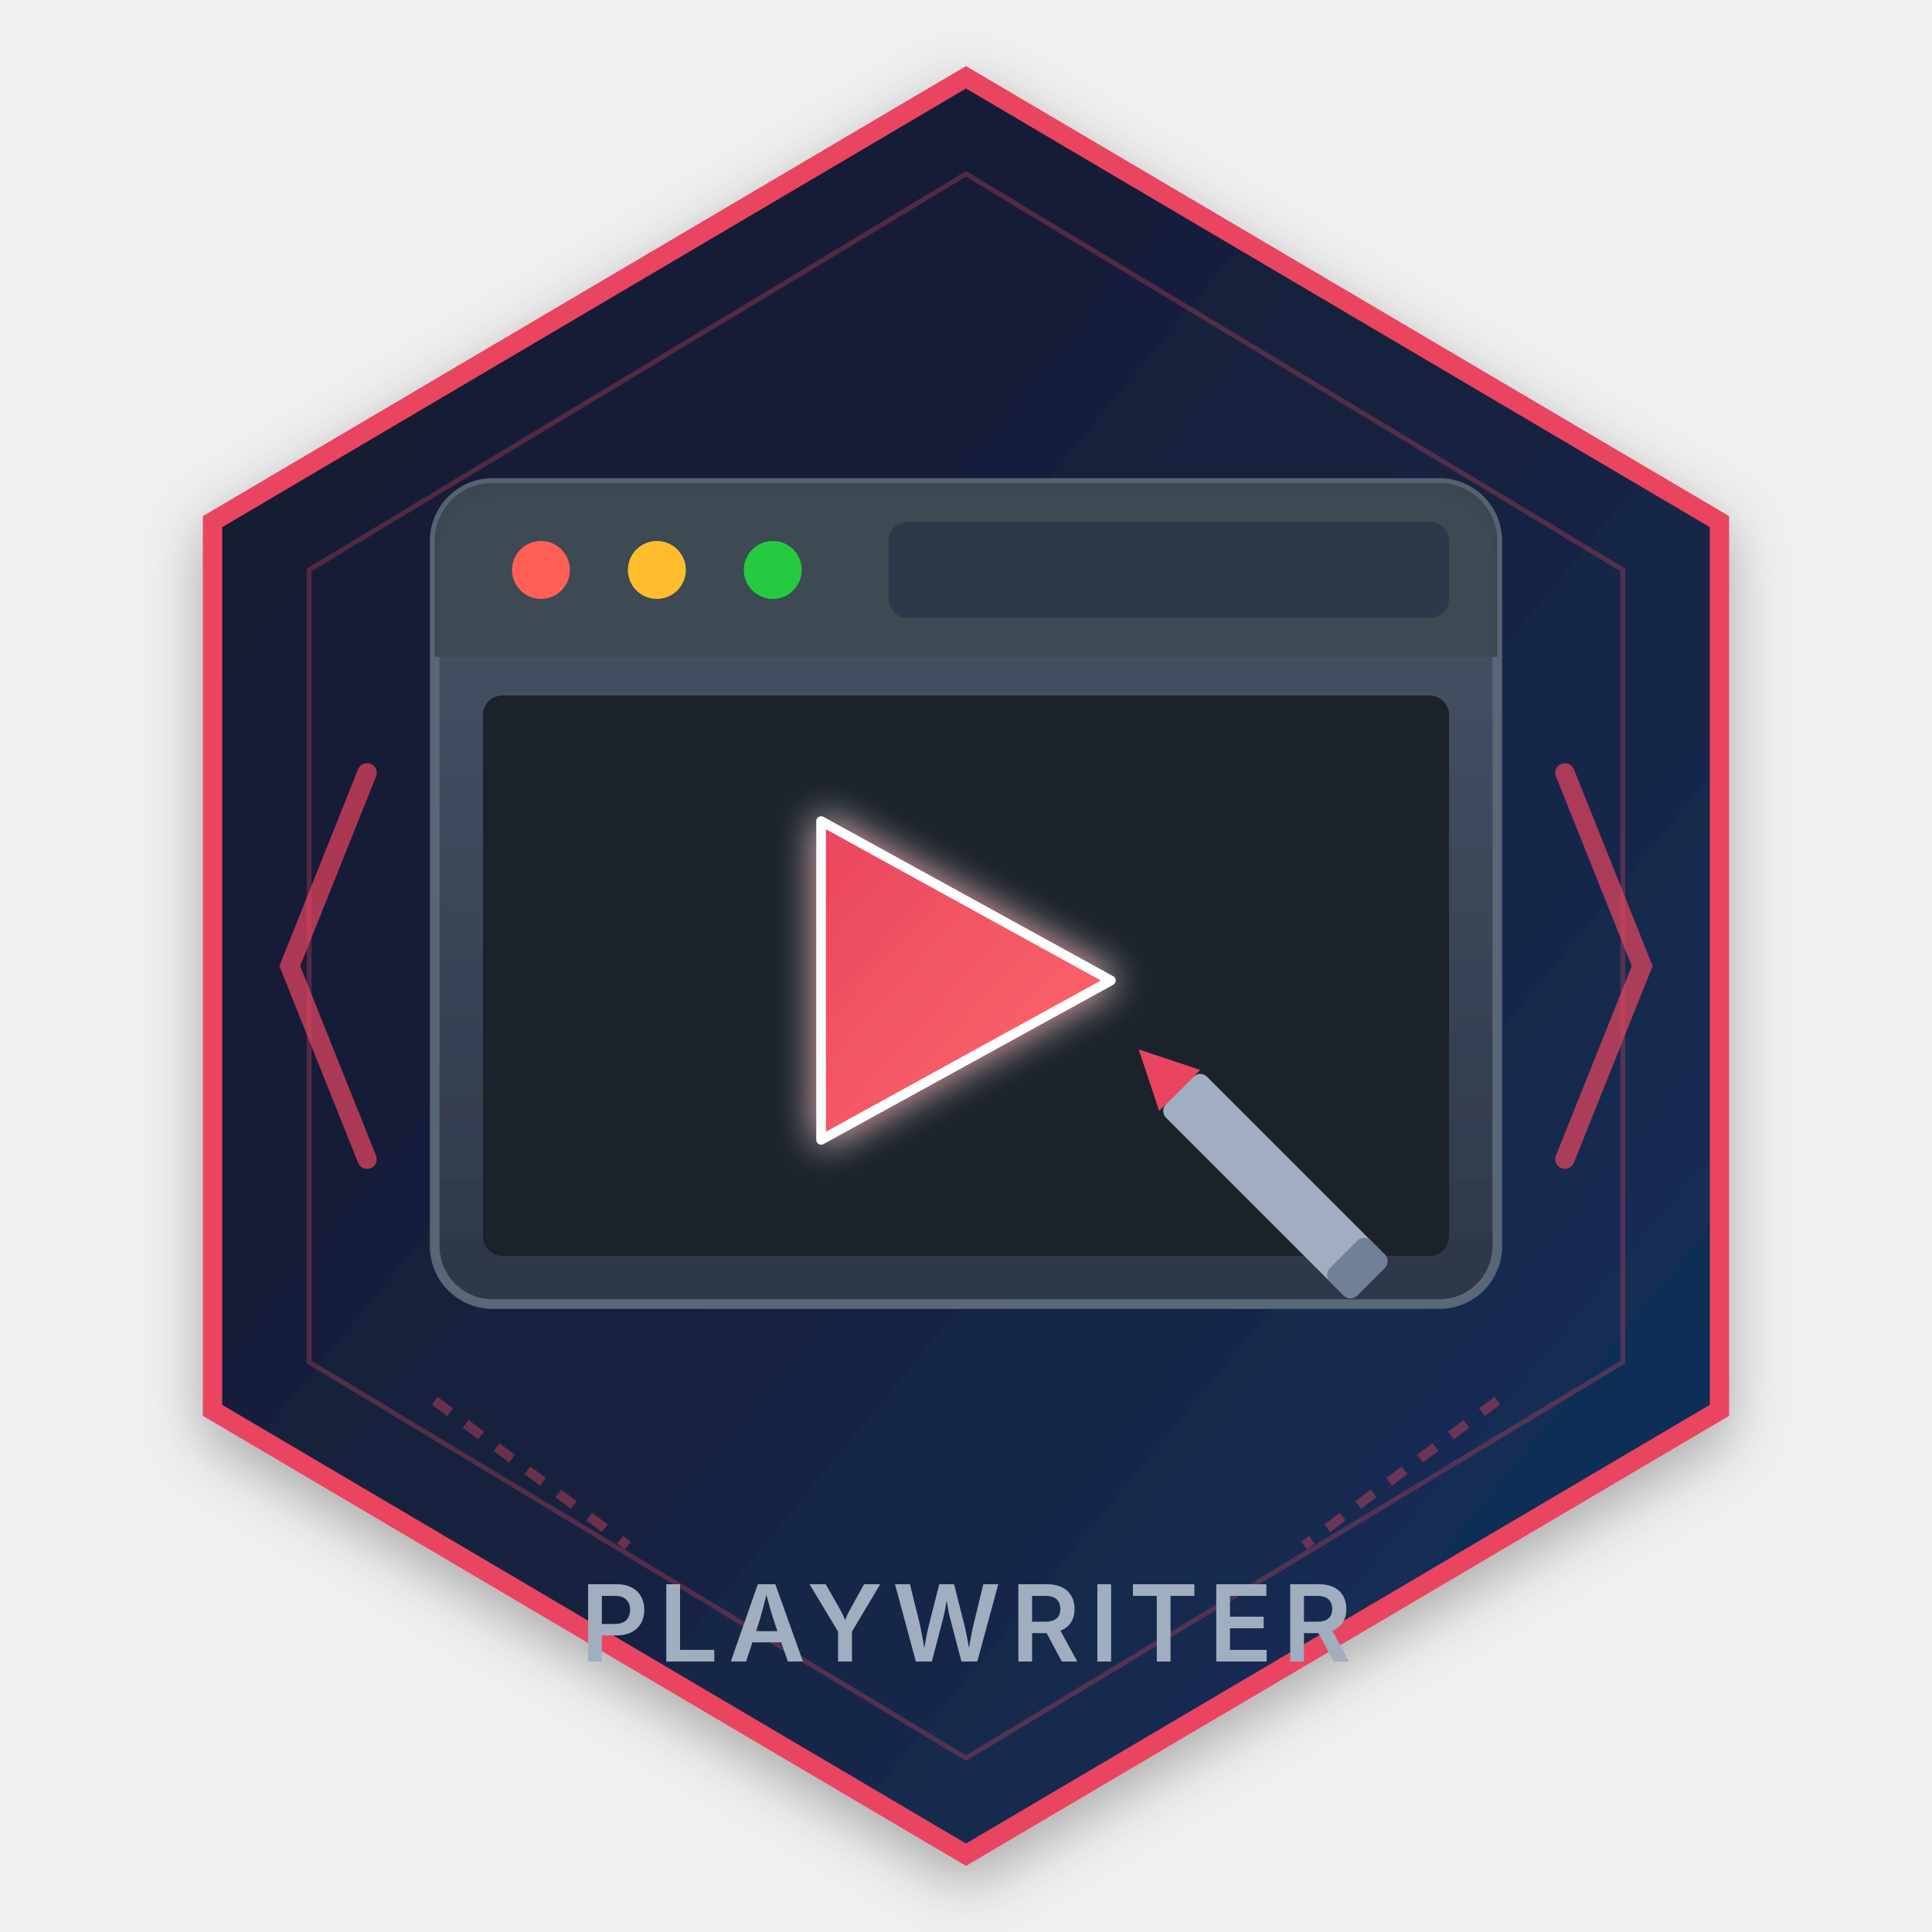
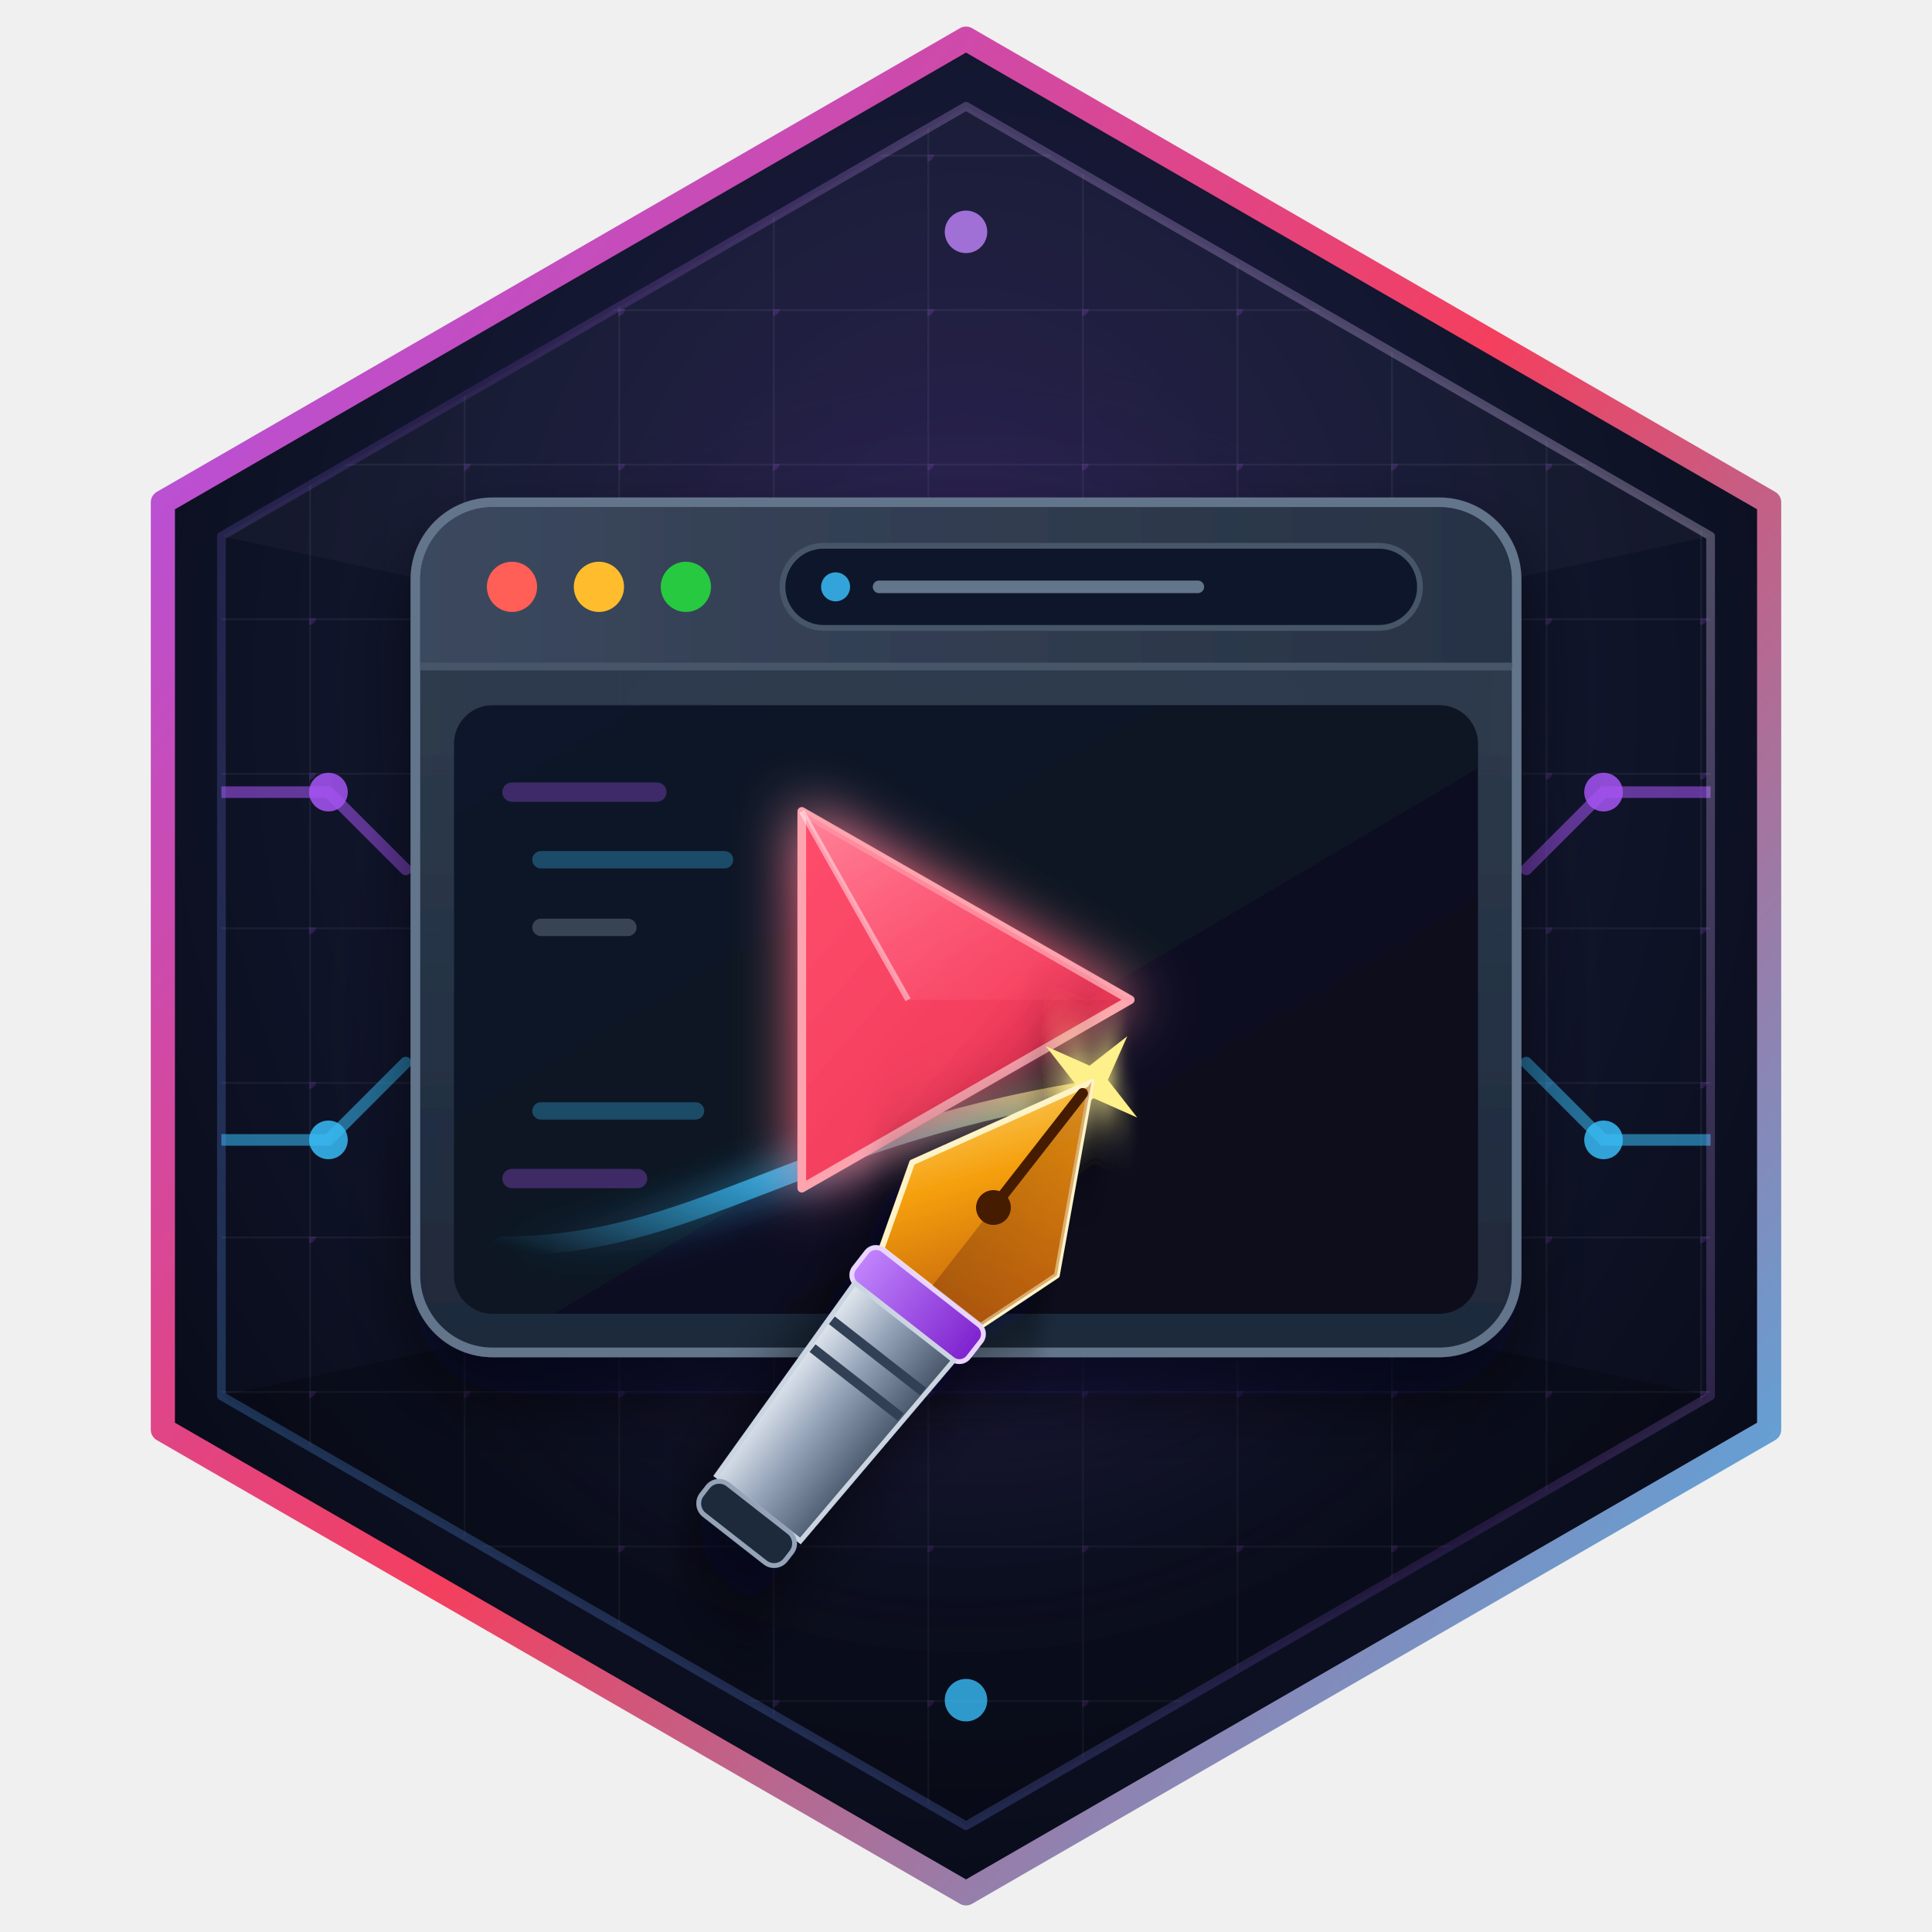
<svg xmlns="http://www.w3.org/2000/svg" viewBox="0 0 200 200" width="200" height="200">
  <defs>
-     <linearGradient id="hexGradient" x1="0%" y1="0%" x2="100%" y2="100%">
-       <stop offset="0%" style="stop-color:#1a1a2e;stop-opacity:1" />
-       <stop offset="50%" style="stop-color:#16213e;stop-opacity:1" />
-       <stop offset="100%" style="stop-color:#0f3460;stop-opacity:1" />
+     <clipPath id="hexClip">
+       <polygon points="100,4 183.14,52 183.14,148 100,196 16.86,148 16.86,52" />
+     </clipPath>
+     <clipPath id="innerHexClip">
+       <polygon points="100,11 177.08,55.5 177.08,144.5 100,189 22.92,144.5 22.92,55.5" />
+     </clipPath>
+     <clipPath id="viewportClip">
+       <rect x="47" y="73" width="106" height="63" rx="4" />
+     </clipPath>
+     <radialGradient id="bgRadial" cx="50%" cy="38%" r="65%" fx="50%" fy="30%">
+       <stop offset="0%" stop-color="#241b4b" />
+       <stop offset="55%" stop-color="#11162d" />
+       <stop offset="100%" stop-color="#080b18" />
+     </radialGradient>
+     <linearGradient id="hexRimOuter" x1="0%" y1="0%" x2="100%" y2="100%">
+       <stop offset="0%" stop-color="#a855f7" />
+       <stop offset="50%" stop-color="#f43f5e" />
+       <stop offset="100%" stop-color="#38bdf8" />
    </linearGradient>
-     <linearGradient id="playGradient" x1="0%" y1="0%" x2="100%" y2="100%">
-       <stop offset="0%" style="stop-color:#e94560;stop-opacity:1" />
-       <stop offset="100%" style="stop-color:#ff6b6b;stop-opacity:1" />
+     <linearGradient id="hexRimInner" x1="100%" y1="0%" x2="0%" y2="100%">
+       <stop offset="0%" stop-color="#ffffff" stop-opacity="0.35" />
+       <stop offset="50%" stop-color="#a855f7" stop-opacity="0.15" />
+       <stop offset="100%" stop-color="#38bdf8" stop-opacity="0.3" />
    </linearGradient>
-     <linearGradient id="browserGradient" x1="0%" y1="0%" x2="0%" y2="100%">
-       <stop offset="0%" style="stop-color:#4a5568;stop-opacity:1" />
-       <stop offset="100%" style="stop-color:#2d3748;stop-opacity:1" />
+     <radialGradient id="centerGlow" cx="50%" cy="52%" r="42%">
+       <stop offset="0%" stop-color="#f43f5e" stop-opacity="0.28" />
+       <stop offset="55%" stop-color="#8b5cf6" stop-opacity="0.12" />
+       <stop offset="100%" stop-color="#080b18" stop-opacity="0" />
+     </radialGradient>
+     <linearGradient id="browserShell" x1="0%" y1="0%" x2="0%" y2="100%">
+       <stop offset="0%" stop-color="#334155" stop-opacity="0.95" />
+       <stop offset="100%" stop-color="#1e293b" stop-opacity="0.98" />
    </linearGradient>
-     <filter id="glow" x="-50%" y="-50%" width="200%" height="200%">
-       <feGaussianBlur stdDeviation="2" result="coloredBlur" />
+     <linearGradient id="browserHeader" x1="0%" y1="0%" x2="100%" y2="0%">
+       <stop offset="0%" stop-color="#3b485e" />
+       <stop offset="100%" stop-color="#273244" />
+     </linearGradient>
+     <linearGradient id="screenBg" x1="0%" y1="0%" x2="100%" y2="100%">
+       <stop offset="0%" stop-color="#0f172a" />
+       <stop offset="100%" stop-color="#090d1a" />
+     </linearGradient>
+     <linearGradient id="playMain" x1="0%" y1="0%" x2="100%" y2="100%">
+       <stop offset="0%" stop-color="#ff4d6d" />
+       <stop offset="55%" stop-color="#f43f5e" />
+       <stop offset="100%" stop-color="#be123c" />
+     </linearGradient>
+     <linearGradient id="playFacetTop" x1="0%" y1="0%" x2="100%" y2="100%">
+       <stop offset="0%" stop-color="#ff8fa3" stop-opacity="0.85" />
+       <stop offset="100%" stop-color="#ff4d6d" stop-opacity="0.1" />
+     </linearGradient>
+     <linearGradient id="nibGold" x1="0%" y1="0%" x2="100%" y2="100%">
+       <stop offset="0%" stop-color="#fde68a" />
+       <stop offset="45%" stop-color="#f59e0b" />
+       <stop offset="100%" stop-color="#b45309" />
+     </linearGradient>
+     <linearGradient id="nibShadow" x1="100%" y1="0%" x2="0%" y2="100%">
+       <stop offset="0%" stop-color="#d97706" />
+       <stop offset="100%" stop-color="#78350f" />
+     </linearGradient>
+     <linearGradient id="penBarrel" x1="0%" y1="0%" x2="100%" y2="0%">
+       <stop offset="0%" stop-color="#e2e8f0" />
+       <stop offset="45%" stop-color="#94a3b8" />
+       <stop offset="100%" stop-color="#475569" />
+     </linearGradient>
+     <linearGradient id="penCollar" x1="0%" y1="0%" x2="100%" y2="0%">
+       <stop offset="0%" stop-color="#c084fc" />
+       <stop offset="100%" stop-color="#7e22ce" />
+     </linearGradient>
+     <linearGradient id="trailGrad" x1="0%" y1="100%" x2="100%" y2="0%">
+       <stop offset="0%" stop-color="#38bdf8" stop-opacity="0" />
+       <stop offset="50%" stop-color="#38bdf8" stop-opacity="0.85" />
+       <stop offset="100%" stop-color="#fde68a" stop-opacity="1" />
+     </linearGradient>
+     <pattern id="techGrid" width="16" height="16" patternUnits="userSpaceOnUse">
+       <path d="M 16 0 L 0 0 0 16" fill="none" stroke="#94a3b8" stroke-width="0.4" stroke-opacity="0.09" />
+       <circle cx="0" cy="0" r="0.7" fill="#a855f7" fill-opacity="0.18" />
+     </pattern>
+     <filter id="dropShadow" x="-15%" y="-15%" width="130%" height="135%">
+       <feDropShadow dx="0" dy="4" stdDeviation="4" flood-color="#020617" flood-opacity="0.65" />
+     </filter>
+     <filter id="neonGlow" x="-35%" y="-35%" width="170%" height="170%">
+       <feGaussianBlur stdDeviation="3" result="blur" />
      <feMerge>
-         <feMergeNode in="coloredBlur" />
+         <feMergeNode in="blur" />
        <feMergeNode in="SourceGraphic" />
      </feMerge>
    </filter>
-     <filter id="shadow" x="-20%" y="-20%" width="140%" height="140%">
-       <feDropShadow dx="0" dy="2" stdDeviation="3" flood-color="#000" flood-opacity="0.3" />
-     </filter>
-     <filter id="innerShadow">
-       <feOffset dx="0" dy="1" />
-       <feGaussianBlur stdDeviation="1" result="offset-blur" />
-       <feComposite operator="out" in="SourceGraphic" in2="offset-blur" result="inverse" />
-       <feFlood flood-color="#000" flood-opacity="0.15" result="color" />
-       <feComposite operator="in" in="color" in2="inverse" result="shadow" />
-       <feComposite operator="over" in="shadow" in2="SourceGraphic" />
+     <filter id="softGlow" x="-25%" y="-25%" width="150%" height="150%">
+       <feGaussianBlur stdDeviation="2" result="blur" />
+       <feMerge>
+         <feMergeNode in="blur" />
+         <feMergeNode in="SourceGraphic" />
+       </feMerge>
    </filter>
  </defs>
-   <polygon points="100,8 178,54 178,146 100,192 22,146 22,54" fill="url(#hexGradient)" stroke="#e94560" stroke-width="2" filter="url(#shadow)" />
-   <polygon points="100,18 168,59 168,141 100,182 32,141 32,59" fill="none" stroke="#e94560" stroke-width="0.5" opacity="0.3" />
-   <g filter="url(#innerShadow)">
-     <rect x="45" y="50" width="110" height="85" rx="6" ry="6" fill="url(#browserGradient)" stroke="#5a6777" stroke-width="1" />
-     <rect x="45" y="50" width="110" height="18" rx="6" ry="6" fill="#3d4852" />
-     <rect x="45" y="62" width="110" height="6" fill="#3d4852" />
-     <circle cx="56" cy="59" r="3" fill="#ff5f56" />
-     <circle cx="68" cy="59" r="3" fill="#ffbd2e" />
-     <circle cx="80" cy="59" r="3" fill="#27ca40" />
-     <rect x="92" y="54" width="58" height="10" rx="2" ry="2" fill="#2d3748" />
-     <rect x="50" y="72" width="100" height="58" rx="2" ry="2" fill="#1a202c" />
+   <polygon points="100,4 183.14,52 183.14,148 100,196 16.86,148 16.86,52" fill="url(#bgRadial)" />
+   <g clip-path="url(#innerHexClip)">
+     <rect x="0" y="0" width="200" height="200" fill="url(#techGrid)" />
+     <circle cx="100" cy="102" r="85" fill="url(#centerGlow)" />
+     <polygon points="100,11 177.08,55.5 100,72 22.92,55.5" fill="#ffffff" opacity="0.03" />
+     <polygon points="100,189 177.08,144.5 100,128 22.92,144.5" fill="#000000" opacity="0.22" />
+     <g fill="none" stroke-linecap="round">
+       <path d="M 22,82 L 34,82 L 42,90" stroke="#a855f7" stroke-width="1.2" opacity="0.55" />
+       <path d="M 22,118 L 34,118 L 42,110" stroke="#38bdf8" stroke-width="1.2" opacity="0.55" />
+       <circle cx="34" cy="82" r="2" fill="#a855f7" opacity="0.85" />
+       <circle cx="34" cy="118" r="2" fill="#38bdf8" opacity="0.85" />
+       <path d="M 178,82 L 166,82 L 158,90" stroke="#a855f7" stroke-width="1.2" opacity="0.55" />
+       <path d="M 178,118 L 166,118 L 158,110" stroke="#38bdf8" stroke-width="1.2" opacity="0.55" />
+       <circle cx="166" cy="82" r="2" fill="#a855f7" opacity="0.85" />
+       <circle cx="166" cy="118" r="2" fill="#38bdf8" opacity="0.85" />
+       <line x1="100" y1="16" x2="100" y2="44" stroke="url(#hexRimOuter)" stroke-width="1.2" opacity="0.45" />
+       <circle cx="100" cy="24" r="2.2" fill="#c084fc" opacity="0.8" />
+       <line x1="100" y1="156" x2="100" y2="184" stroke="url(#hexRimOuter)" stroke-width="1.2" opacity="0.45" />
+       <circle cx="100" cy="176" r="2.2" fill="#38bdf8" opacity="0.8" />
+     </g>
  </g>
-   <g filter="url(#glow)">
-     <polygon points="85,85 85,118 115,101.5" fill="url(#playGradient)" stroke="#fff" stroke-width="1" stroke-linejoin="round" />
+   <polygon points="100,4 183.14,52 183.14,148 100,196 16.86,148 16.86,52" fill="none" stroke="url(#hexRimOuter)" stroke-width="2.5" stroke-linejoin="round" />
+   <polygon points="100,11 177.08,55.5 177.08,144.5 100,189 22.92,144.5 22.92,55.5" fill="none" stroke="url(#hexRimInner)" stroke-width="0.9" stroke-linejoin="round" />
+   <g filter="url(#dropShadow)">
+     <rect x="43" y="52" width="114" height="88" rx="8" fill="url(#browserShell)" stroke="#64748b" stroke-width="1" />
+     <path d="M 43.5,60 A 7.5,7.5 0 0 1 51,52.5 L 149,52.5 A 7.5,7.5 0 0 1 156.5,60 L 156.5,69 L 43.5,69 Z" fill="url(#browserHeader)" />
+     <line x1="43.5" y1="69" x2="156.5" y2="69" stroke="#475569" stroke-width="0.8" />
+     <circle cx="53" cy="60.75" r="2.6" fill="#ff5f56" />
+     <circle cx="62" cy="60.75" r="2.6" fill="#ffbd2e" />
+     <circle cx="71" cy="60.75" r="2.6" fill="#27c93f" />
+     <rect x="81" y="56.5" width="66" height="8.5" rx="4.25" fill="#0f172a" stroke="#475569" stroke-width="0.6" />
+     <circle cx="86.5" cy="60.75" r="1.5" fill="#38bdf8" opacity="0.85" />
+     <line x1="91" y1="60.75" x2="124" y2="60.75" stroke="#64748b" stroke-width="1.3" stroke-linecap="round" />
+     <rect x="47" y="73" width="106" height="63" rx="4" fill="url(#screenBg)" />
  </g>
-   <g transform="translate(120, 115) rotate(-45)">
-     <rect x="0" y="0" width="6" height="28" rx="1" fill="#a0aec0" />
-     <polygon points="3,-6 0,0 6,0" fill="#e94560" />
-     <rect x="0" y="24" width="6" height="4" rx="1" fill="#718096" />
+   <g clip-path="url(#viewportClip)">
+     <g stroke-linecap="round" opacity="0.32">
+       <line x1="53" y1="82" x2="68" y2="82" stroke="#a855f7" stroke-width="2" />
+       <line x1="56" y1="89" x2="75" y2="89" stroke="#38bdf8" stroke-width="1.8" />
+       <line x1="56" y1="96" x2="65" y2="96" stroke="#94a3b8" stroke-width="1.8" />
+       <line x1="56" y1="115" x2="72" y2="115" stroke="#38bdf8" stroke-width="1.8" />
+       <line x1="53" y1="122" x2="66" y2="122" stroke="#a855f7" stroke-width="2" />
+     </g>
+     <path d="M 52,129 C 72,129 82,118 112,113" fill="none" stroke="url(#trailGrad)" stroke-width="2" stroke-linecap="round" filter="url(#softGlow)" />
+     <g filter="url(#neonGlow)">
+       <polygon points="83,84 83,123 117,103.5" fill="url(#playMain)" stroke="#fda4af" stroke-width="0.9" stroke-linejoin="round" />
+       <polygon points="83,84 117,103.5 94,103.5" fill="url(#playFacetTop)" />
+       <line x1="83" y1="84" x2="94" y2="103.5" stroke="#ffffff" stroke-width="0.6" opacity="0.45" />
+     </g>
  </g>
-   <g fill="none" stroke="#e94560" stroke-width="2" stroke-linecap="round" opacity="0.7">
-     <path d="M38 80 L30 100 L38 120" />
-     <path d="M162 80 L170 100 L162 120" />
+   <g transform="translate(113, 112) rotate(38)" filter="url(#dropShadow)">
+     <g filter="url(#softGlow)">
+       <path d="M 0,-6 L 1.2,-1.2 L 6,0 L 1.2,1.2 L 0,6 L -1.2,1.2 L -6,0 L -1.2,-1.2 Z" fill="#fef08a" />
+     </g>
+     <path d="M 0,0 L -9.5,18 L -6.5,27 L 6.5,27 L 9.5,18 Z" fill="url(#nibGold)" stroke="#fef3c7" stroke-width="0.6" stroke-linejoin="round" />
+     <path d="M 0,0 L 0,27 L 6.5,27 L 9.5,18 Z" fill="url(#nibShadow)" opacity="0.45" />
+     <line x1="0" y1="1.5" x2="0" y2="15" stroke="#451a03" stroke-width="1.1" stroke-linecap="round" />
+     <circle cx="0" cy="16.5" r="1.8" fill="#451a03" />
+     <rect x="-7.5" y="27" width="15" height="4.5" rx="1.2" fill="url(#penCollar)" stroke="#e9d5ff" stroke-width="0.5" />
+     <path d="M -6.5,31.5 L 6.5,31.5 L 5.5,56 L -5.5,56 Z" fill="url(#penBarrel)" stroke="#cbd5e1" stroke-width="0.5" />
+     <line x1="-6" y1="36" x2="6" y2="36" stroke="#334155" stroke-width="1" />
+     <line x1="-5.8" y1="39.5" x2="5.8" y2="39.5" stroke="#334155" stroke-width="1" />
+     <rect x="-5.5" y="56" width="11" height="4" rx="1.5" fill="#1e293b" stroke="#94a3b8" stroke-width="0.5" />
  </g>
-   <g stroke="#e94560" stroke-width="1" opacity="0.4" stroke-dasharray="2,2">
-     <line x1="45" y1="145" x2="65" y2="160" />
-     <line x1="155" y1="145" x2="135" y2="160" />
-   </g>
-   <text x="100" y="172" font-family="system-ui, -apple-system, sans-serif" font-size="11" font-weight="600" fill="#a0aec0" text-anchor="middle" letter-spacing="1">
-     PLAYWRITER
-   </text>
</svg>
